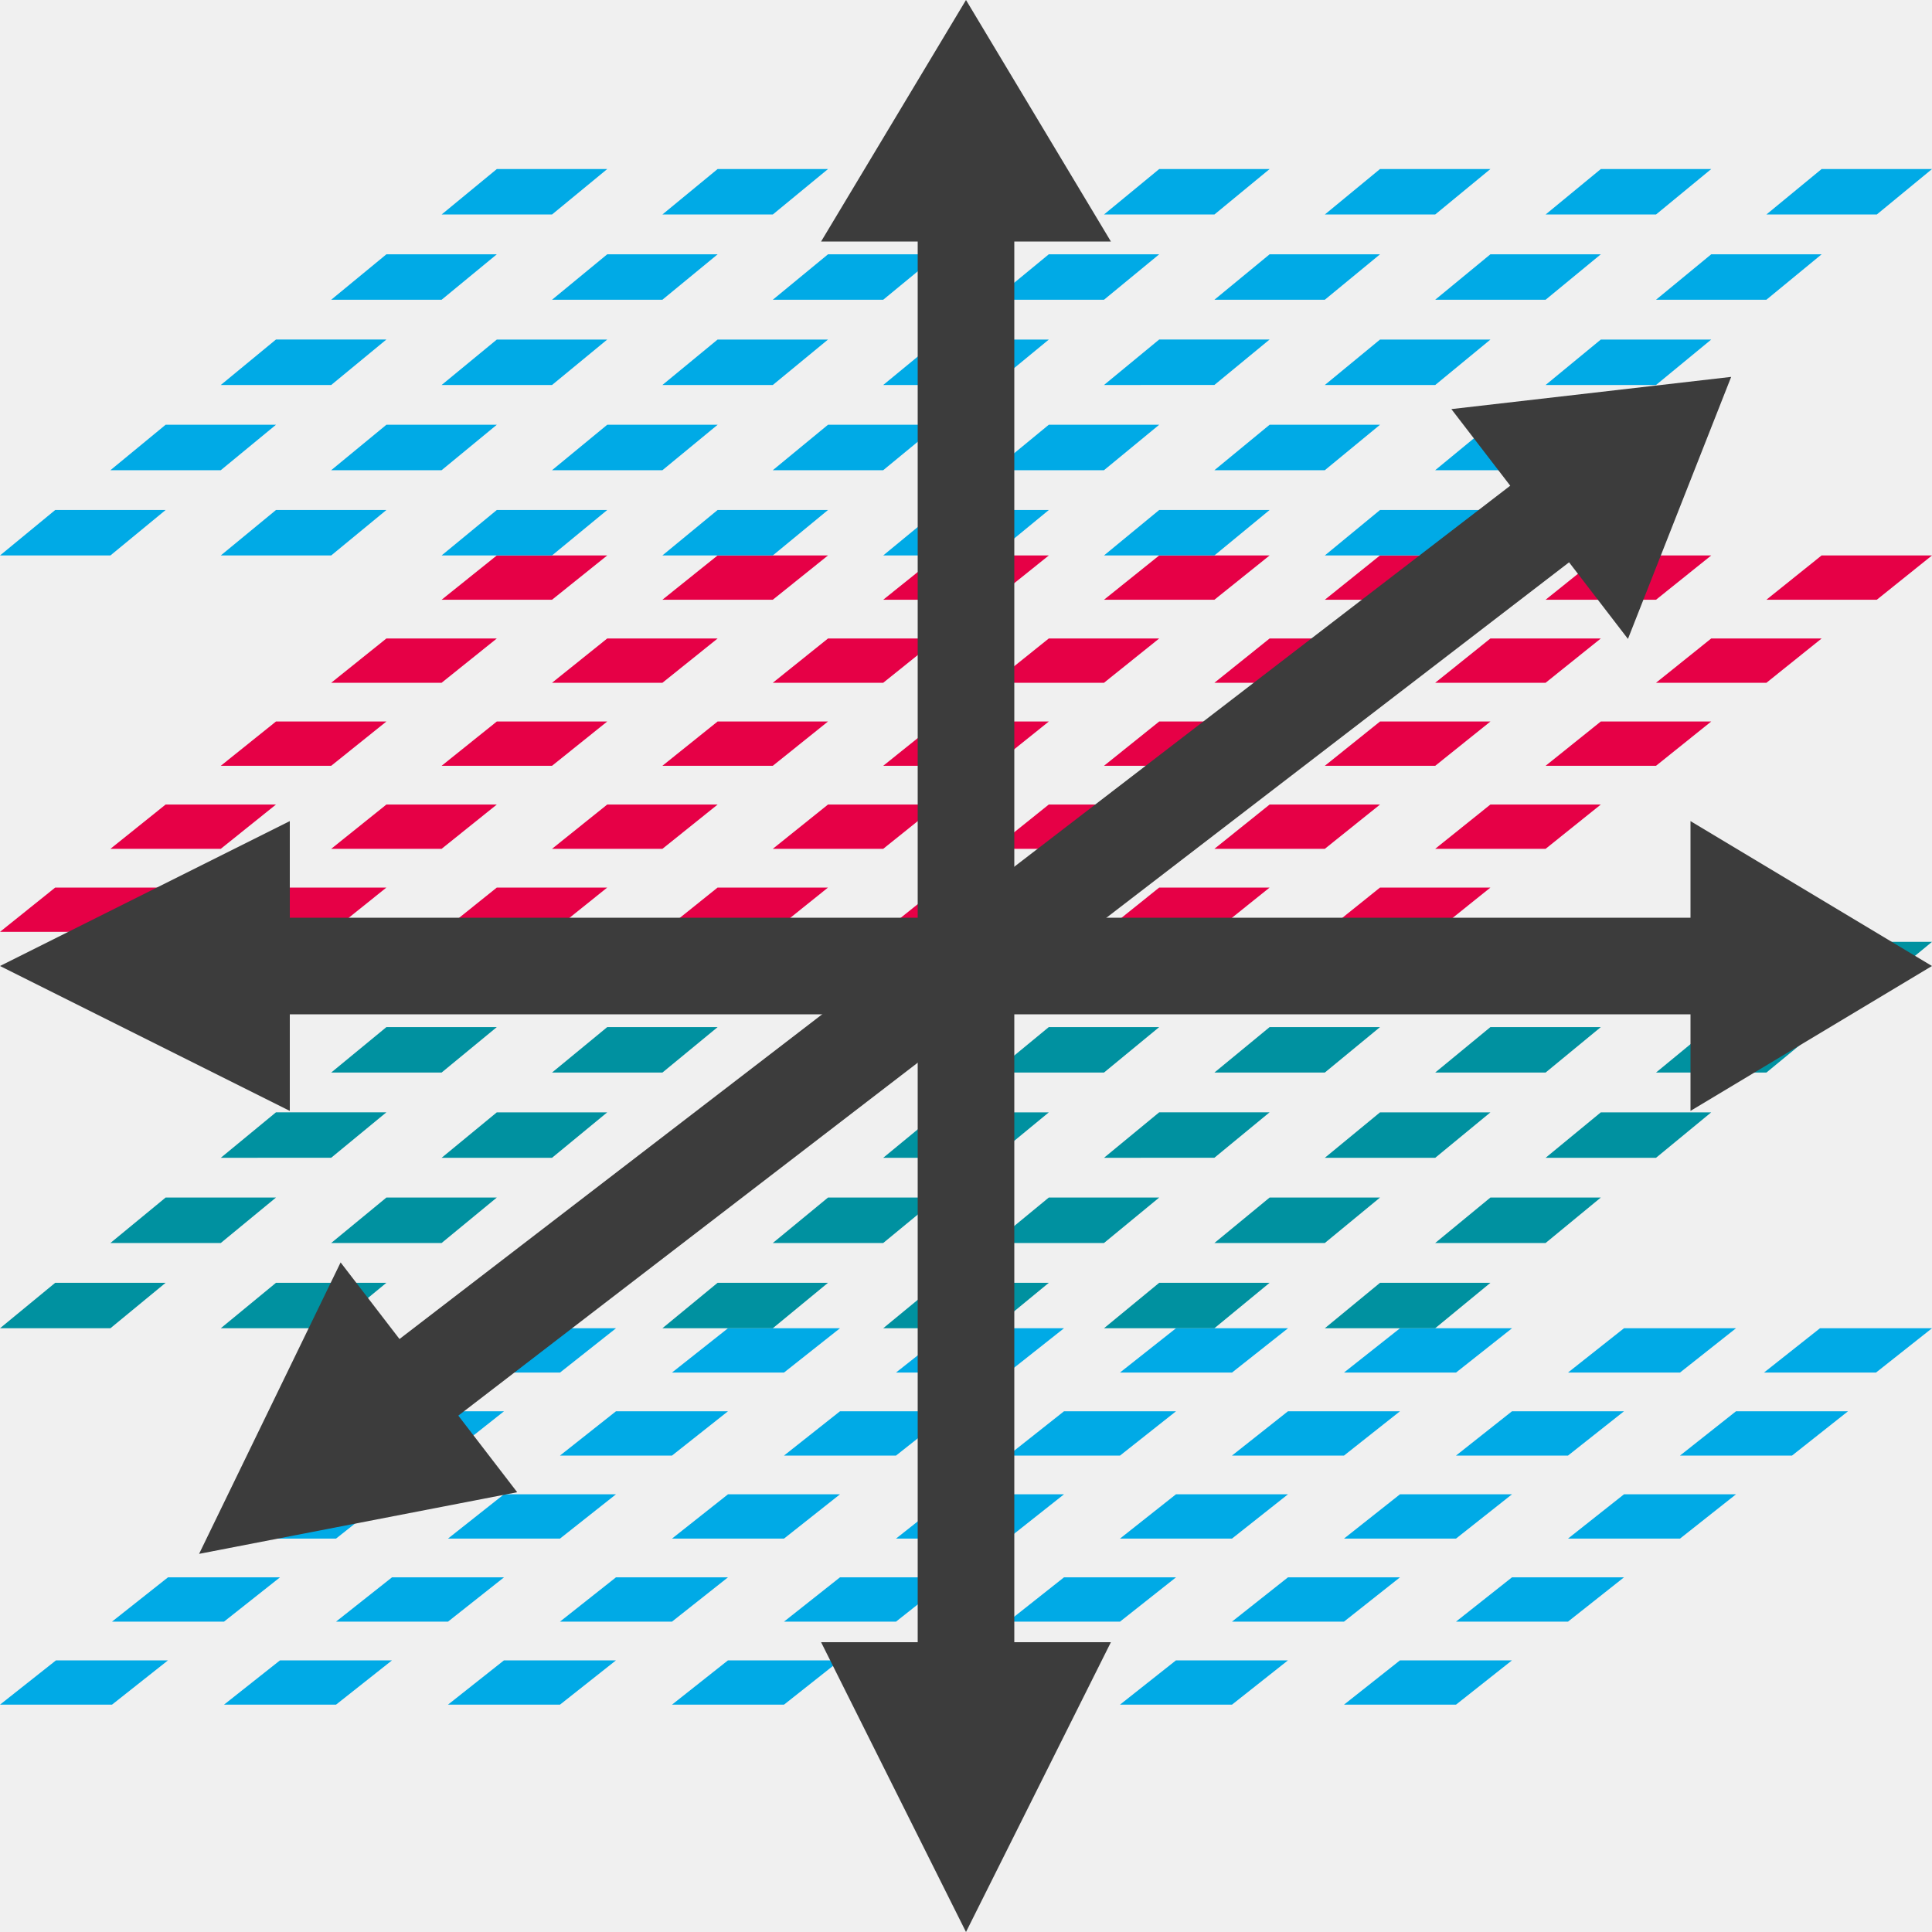
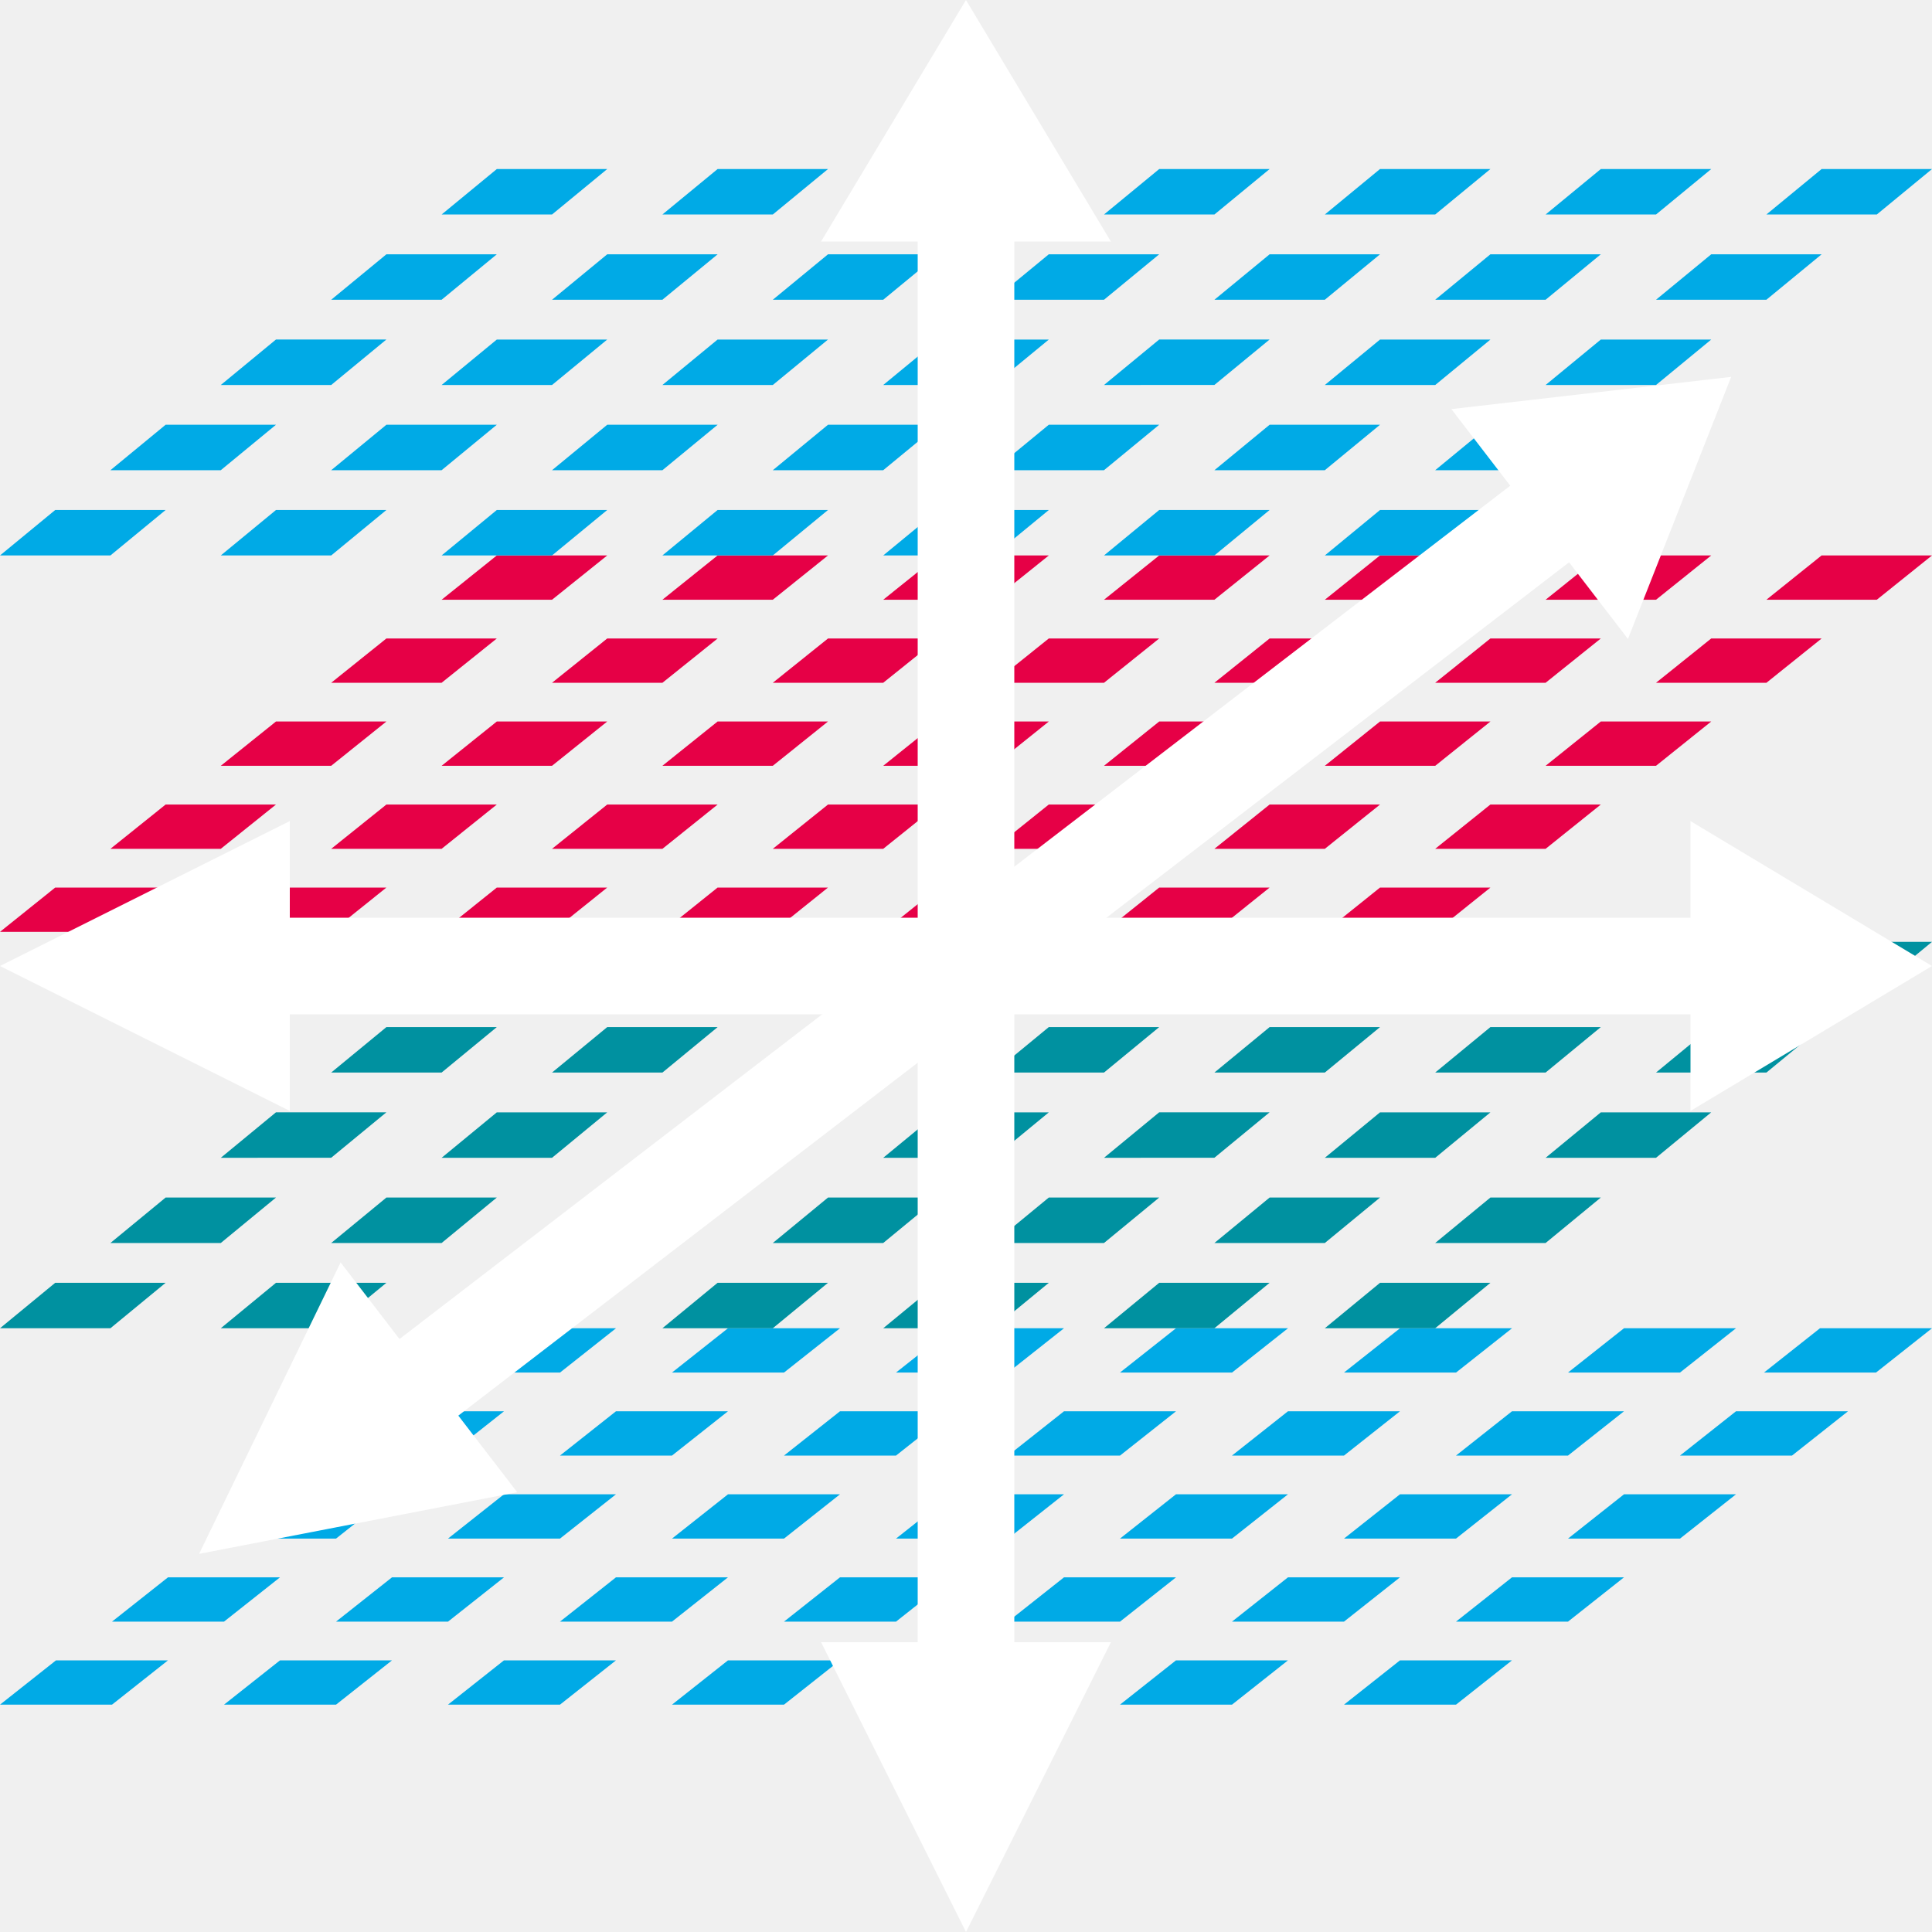
<svg xmlns="http://www.w3.org/2000/svg" width="40" height="40" viewBox="0 0 40 40" version="1.1" id="svg1" fill="#ffffff">
  <defs id="defs1" />
  <g id="layer1">
    <path style="fill:#00aae6;fill-opacity:1;stroke:none;stroke-width:1.335;stroke-linecap:butt;stroke-linejoin:miter;stroke-dasharray:none;stroke-opacity:1" d="M 9.275,28.417 10.435,27.5 h 2.319 l -1.159,0.917 z" id="path1-78" />
    <path style="fill:#00aae6;fill-opacity:1;stroke:none;stroke-width:1.335;stroke-linecap:butt;stroke-linejoin:miter;stroke-dasharray:none;stroke-opacity:1" d="M 13.913,28.417 15.072,27.5 h 2.319 l -1.159,0.917 z" id="path1-51-9" />
    <path style="fill:#00aae6;fill-opacity:1;stroke:none;stroke-width:1.352;stroke-linecap:butt;stroke-linejoin:miter;stroke-dasharray:none;stroke-opacity:1" d="M 20.571,29.845 H 24 Z" id="path1-7-3" />
    <path style="fill:#00aae6;fill-opacity:1;stroke:none;stroke-width:1.335;stroke-linecap:butt;stroke-linejoin:miter;stroke-dasharray:none;stroke-opacity:1" d="M 18.551,28.417 19.71,27.5 h 2.319 l -1.159,0.917 z" id="path1-18-62" />
    <path style="fill:#00aae6;fill-opacity:1;stroke:none;stroke-width:1.335;stroke-linecap:butt;stroke-linejoin:miter;stroke-dasharray:none;stroke-opacity:1" d="M 23.188,28.417 24.348,27.5 h 2.319 l -1.159,0.917 z" id="path1-68-3" />
    <path style="fill:#00aae6;fill-opacity:1;stroke:none;stroke-width:1.335;stroke-linecap:butt;stroke-linejoin:miter;stroke-dasharray:none;stroke-opacity:1" d="M 27.826,28.417 28.986,27.5 h 2.319 l -1.159,0.917 z" id="path1-3-9" />
    <path style="fill:#00aae6;fill-opacity:1;stroke:none;stroke-width:1.335;stroke-linecap:butt;stroke-linejoin:miter;stroke-dasharray:none;stroke-opacity:1" d="M 32.464,28.417 33.623,27.5 h 2.319 l -1.159,0.917 z" id="path1-60-7" />
    <path style="fill:#00aae6;fill-opacity:1;stroke:none;stroke-width:1.335;stroke-linecap:butt;stroke-linejoin:miter;stroke-dasharray:none;stroke-opacity:1" d="m 6.957,30.136 1.159,-0.917 h 2.319 l -1.159,0.917 z" id="path1-64-8" />
    <path style="fill:#00aae6;fill-opacity:1;stroke:none;stroke-width:1.335;stroke-linecap:butt;stroke-linejoin:miter;stroke-dasharray:none;stroke-opacity:1" d="m 11.594,30.136 1.159,-0.917 h 2.319 l -1.159,0.917 z" id="path1-51-2-8" />
    <path style="fill:#00aae6;fill-opacity:1;stroke:none;stroke-width:1.335;stroke-linecap:butt;stroke-linejoin:miter;stroke-dasharray:none;stroke-opacity:1" d="m 18.551,30.343 h 3.478 z" id="path1-7-6-1" />
    <path style="fill:#00aae6;fill-opacity:1;stroke:none;stroke-width:1.335;stroke-linecap:butt;stroke-linejoin:miter;stroke-dasharray:none;stroke-opacity:1" d="m 16.232,30.136 1.159,-0.917 h 2.319 l -1.159,0.917 z" id="path1-18-2-5" />
    <path style="fill:#00aae6;fill-opacity:1;stroke:none;stroke-width:1.335;stroke-linecap:butt;stroke-linejoin:miter;stroke-dasharray:none;stroke-opacity:1" d="m 20.87,30.136 1.159,-0.917 h 2.319 l -1.159,0.917 z" id="path1-68-4-4" />
    <path style="fill:#00aae6;fill-opacity:1;stroke:none;stroke-width:1.335;stroke-linecap:butt;stroke-linejoin:miter;stroke-dasharray:none;stroke-opacity:1" d="m 25.507,30.136 1.159,-0.917 h 2.319 l -1.159,0.917 z" id="path1-3-5-6" />
    <path style="fill:#00aae6;fill-opacity:1;stroke:none;stroke-width:1.335;stroke-linecap:butt;stroke-linejoin:miter;stroke-dasharray:none;stroke-opacity:1" d="m 30.145,30.136 1.159,-0.917 h 2.319 l -1.159,0.917 z" id="path1-60-5-9" />
    <path style="fill:#00aae6;fill-opacity:1;stroke:none;stroke-width:1.335;stroke-linecap:butt;stroke-linejoin:miter;stroke-dasharray:none;stroke-opacity:1" d="m 34.783,30.136 1.159,-0.917 h 2.319 l -1.159,0.917 z" id="path1-53-9-17" />
    <path style="fill:#00aae6;fill-opacity:1;stroke:none;stroke-width:1.335;stroke-linecap:butt;stroke-linejoin:miter;stroke-dasharray:none;stroke-opacity:1" d="m 4.638,31.855 1.159,-0.917 h 2.319 l -1.159,0.917 z" id="path1-64-6-62" />
    <path style="fill:#00aae6;fill-opacity:1;stroke:none;stroke-width:1.335;stroke-linecap:butt;stroke-linejoin:miter;stroke-dasharray:none;stroke-opacity:1" d="m 9.275,31.855 1.159,-0.917 h 2.319 l -1.159,0.917 z" id="path1-51-2-2-1" />
    <path style="fill:#00aae6;fill-opacity:1;stroke:none;stroke-width:1.335;stroke-linecap:butt;stroke-linejoin:miter;stroke-dasharray:none;stroke-opacity:1" d="m 16.232,32.062 h 3.478 z" id="path1-7-6-9-1" />
    <path style="fill:#00aae6;fill-opacity:1;stroke:none;stroke-width:1.335;stroke-linecap:butt;stroke-linejoin:miter;stroke-dasharray:none;stroke-opacity:1" d="m 13.913,31.855 1.159,-0.917 h 2.319 l -1.159,0.917 z" id="path1-18-2-1-4" />
    <path style="fill:#00aae6;fill-opacity:1;stroke:none;stroke-width:1.335;stroke-linecap:butt;stroke-linejoin:miter;stroke-dasharray:none;stroke-opacity:1" d="m 18.551,31.855 1.159,-0.917 h 2.319 l -1.159,0.917 z" id="path1-68-4-9-8" />
    <path style="fill:#00aae6;fill-opacity:1;stroke:none;stroke-width:1.335;stroke-linecap:butt;stroke-linejoin:miter;stroke-dasharray:none;stroke-opacity:1" d="m 23.188,31.855 1.159,-0.917 h 2.319 l -1.159,0.917 z" id="path1-3-5-0-5" />
    <path style="fill:#00aae6;fill-opacity:1;stroke:none;stroke-width:1.335;stroke-linecap:butt;stroke-linejoin:miter;stroke-dasharray:none;stroke-opacity:1" d="m 27.826,31.855 1.159,-0.917 h 2.319 l -1.159,0.917 z" id="path1-60-5-1-1" />
    <path style="fill:#00aae6;fill-opacity:1;stroke:none;stroke-width:1.335;stroke-linecap:butt;stroke-linejoin:miter;stroke-dasharray:none;stroke-opacity:1" d="m 32.464,31.855 1.159,-0.917 h 2.319 l -1.159,0.917 z" id="path1-53-9-0-8" />
    <path style="fill:#00aae6;fill-opacity:1;stroke:none;stroke-width:1.335;stroke-linecap:butt;stroke-linejoin:miter;stroke-dasharray:none;stroke-opacity:1" d="m 2.319,33.574 1.159,-0.917 h 2.319 l -1.159,0.917 z" id="path1-64-9-85" />
    <path style="fill:#00aae6;fill-opacity:1;stroke:none;stroke-width:1.335;stroke-linecap:butt;stroke-linejoin:miter;stroke-dasharray:none;stroke-opacity:1" d="m 6.957,33.574 1.159,-0.917 h 2.319 l -1.159,0.917 z" id="path1-51-2-3-2" />
    <path style="fill:#00aae6;fill-opacity:1;stroke:none;stroke-width:1.335;stroke-linecap:butt;stroke-linejoin:miter;stroke-dasharray:none;stroke-opacity:1" d="m 13.913,33.781 h 3.478 z" id="path1-7-6-5-5" />
    <path style="fill:#00aae6;fill-opacity:1;stroke:none;stroke-width:1.335;stroke-linecap:butt;stroke-linejoin:miter;stroke-dasharray:none;stroke-opacity:1" d="m 11.594,33.574 1.159,-0.917 h 2.319 l -1.159,0.917 z" id="path1-18-2-3-0" />
    <path style="fill:#00aae6;fill-opacity:1;stroke:none;stroke-width:1.335;stroke-linecap:butt;stroke-linejoin:miter;stroke-dasharray:none;stroke-opacity:1" d="m 16.232,33.574 1.159,-0.917 h 2.319 l -1.159,0.917 z" id="path1-68-4-3-0" />
    <path style="fill:#00aae6;fill-opacity:1;stroke:none;stroke-width:1.335;stroke-linecap:butt;stroke-linejoin:miter;stroke-dasharray:none;stroke-opacity:1" d="m 20.87,33.574 1.159,-0.917 h 2.319 l -1.159,0.917 z" id="path1-3-5-4-71" />
    <path style="fill:#00aae6;fill-opacity:1;stroke:none;stroke-width:1.335;stroke-linecap:butt;stroke-linejoin:miter;stroke-dasharray:none;stroke-opacity:1" d="m 25.507,33.574 1.159,-0.917 h 2.319 l -1.159,0.917 z" id="path1-60-5-8-83" />
    <path style="fill:#00aae6;fill-opacity:1;stroke:none;stroke-width:1.335;stroke-linecap:butt;stroke-linejoin:miter;stroke-dasharray:none;stroke-opacity:1" d="m 30.145,33.574 1.159,-0.917 h 2.319 l -1.159,0.917 z" id="path1-53-9-3-4" />
    <path style="fill:#00aae6;fill-opacity:1;stroke:none;stroke-width:1.335;stroke-linecap:butt;stroke-linejoin:miter;stroke-dasharray:none;stroke-opacity:1" d="m 0,35.293 1.159,-0.917 h 2.319 l -1.159,0.917 z" id="path1-64-65-8" />
    <path style="fill:#00aae6;fill-opacity:1;stroke:none;stroke-width:1.335;stroke-linecap:butt;stroke-linejoin:miter;stroke-dasharray:none;stroke-opacity:1" d="m 4.638,35.293 1.159,-0.917 h 2.319 l -1.159,0.917 z" id="path1-51-2-0-0" />
    <path style="fill:#00aae6;fill-opacity:1;stroke:none;stroke-width:1.335;stroke-linecap:butt;stroke-linejoin:miter;stroke-dasharray:none;stroke-opacity:1" d="m 11.594,35.5 h 3.478 z" id="path1-7-6-90-3" />
    <path style="fill:#00aae6;fill-opacity:1;stroke:none;stroke-width:1.335;stroke-linecap:butt;stroke-linejoin:miter;stroke-dasharray:none;stroke-opacity:1" d="m 9.275,35.293 1.159,-0.917 h 2.319 l -1.159,0.917 z" id="path1-18-2-0-9" />
    <path style="fill:#00aae6;fill-opacity:1;stroke:none;stroke-width:1.335;stroke-linecap:butt;stroke-linejoin:miter;stroke-dasharray:none;stroke-opacity:1" d="m 13.913,35.293 1.159,-0.917 h 2.319 l -1.159,0.917 z" id="path1-68-4-0-1" />
    <path style="fill:#00aae6;fill-opacity:1;stroke:none;stroke-width:1.335;stroke-linecap:butt;stroke-linejoin:miter;stroke-dasharray:none;stroke-opacity:1" d="m 18.551,35.293 1.159,-0.917 h 2.319 l -1.159,0.917 z" id="path1-3-5-3-61" />
    <path style="fill:#00aae6;fill-opacity:1;stroke:none;stroke-width:1.335;stroke-linecap:butt;stroke-linejoin:miter;stroke-dasharray:none;stroke-opacity:1" d="m 23.188,35.293 1.159,-0.917 h 2.319 l -1.159,0.917 z" id="path1-60-5-0-66" />
    <path style="fill:#00aae6;fill-opacity:1;stroke:none;stroke-width:1.335;stroke-linecap:butt;stroke-linejoin:miter;stroke-dasharray:none;stroke-opacity:1" d="m 27.826,35.293 1.159,-0.917 h 2.319 l -1.159,0.917 z" id="path1-53-9-1-20" />
    <path style="fill:#0091a0;fill-opacity:1;stroke:none;stroke-width:1.343;stroke-linecap:butt;stroke-linejoin:miter;stroke-dasharray:none;stroke-opacity:1" d="M 9.143,20.441 10.286,19.5 h 2.286 l -1.143,0.941 z" id="path1-66" />
    <path style="fill:#0091a0;fill-opacity:1;stroke:none;stroke-width:1.343;stroke-linecap:butt;stroke-linejoin:miter;stroke-dasharray:none;stroke-opacity:1" d="M 13.714,20.441 14.857,19.5 h 2.286 L 16,20.441 Z" id="path1-51-3" />
    <path style="fill:#0091a0;fill-opacity:1;stroke:none;stroke-width:1.325;stroke-linecap:butt;stroke-linejoin:miter;stroke-dasharray:none;stroke-opacity:1" d="M 20.571,18.927 H 24 Z" id="path1-7-9" />
    <path style="fill:#0091a0;fill-opacity:1;stroke:none;stroke-width:1.343;stroke-linecap:butt;stroke-linejoin:miter;stroke-dasharray:none;stroke-opacity:1" d="M 18.286,20.441 19.429,19.5 h 2.286 l -1.143,0.941 z" id="path1-18-6" />
    <path style="fill:#e60046;fill-opacity:1;stroke:none;stroke-width:1.325;stroke-linecap:butt;stroke-linejoin:miter;stroke-dasharray:none;stroke-opacity:1" d="M 4.571,19.293 5.714,18.376 H 8 l -1.143,0.917 z" id="path1-51-2-0-2" />
    <path style="fill:#0091a0;fill-opacity:1;stroke:none;stroke-width:1.343;stroke-linecap:butt;stroke-linejoin:miter;stroke-dasharray:none;stroke-opacity:1" d="M 22.857,20.441 24,19.5 h 2.286 l -1.143,0.941 z" id="path1-68-6" />
    <path style="fill:#e60046;fill-opacity:1;stroke:none;stroke-width:1.325;stroke-linecap:butt;stroke-linejoin:miter;stroke-dasharray:none;stroke-opacity:1" d="m 9.143,19.293 1.143,-0.917 h 2.286 l -1.143,0.917 z" id="path1-18-2-0-3" />
    <path style="fill:#0091a0;fill-opacity:1;stroke:none;stroke-width:1.343;stroke-linecap:butt;stroke-linejoin:miter;stroke-dasharray:none;stroke-opacity:1" d="M 27.429,20.441 28.571,19.5 h 2.286 l -1.143,0.941 z" id="path1-3-1" />
    <path style="fill:#0091a0;fill-opacity:1;stroke:none;stroke-width:1.343;stroke-linecap:butt;stroke-linejoin:miter;stroke-dasharray:none;stroke-opacity:1" d="M 32,20.441 33.143,19.5 h 2.286 l -1.143,0.941 z" id="path1-60-1" />
    <path style="fill:#0091a0;fill-opacity:1;stroke:none;stroke-width:1.343;stroke-linecap:butt;stroke-linejoin:miter;stroke-dasharray:none;stroke-opacity:1" d="M 36.571,20.441 37.714,19.5 H 40 l -1.143,0.941 z" id="path1-53-3" />
    <path style="fill:#0091a0;fill-opacity:1;stroke:none;stroke-width:1.343;stroke-linecap:butt;stroke-linejoin:miter;stroke-dasharray:none;stroke-opacity:1" d="M 6.857,22.206 8,21.265 h 2.286 l -1.143,0.941 z" id="path1-64-94" />
    <path style="fill:#0091a0;fill-opacity:1;stroke:none;stroke-width:1.343;stroke-linecap:butt;stroke-linejoin:miter;stroke-dasharray:none;stroke-opacity:1" d="m 11.429,22.206 1.143,-0.941 h 2.286 l -1.143,0.941 z" id="path1-51-2-5" />
    <path style="fill:#0091a0;fill-opacity:1;stroke:none;stroke-width:1.343;stroke-linecap:butt;stroke-linejoin:miter;stroke-dasharray:none;stroke-opacity:1" d="m 18.286,22.419 h 3.429 z" id="path1-7-6-8" />
    <path style="fill:#0091a0;fill-opacity:1;stroke:none;stroke-width:1.343;stroke-linecap:butt;stroke-linejoin:miter;stroke-dasharray:none;stroke-opacity:1" d="m 16,22.206 1.143,-0.941 h 2.286 l -1.143,0.941 z" id="path1-18-2-4" />
    <path style="fill:#0091a0;fill-opacity:1;stroke:none;stroke-width:1.343;stroke-linecap:butt;stroke-linejoin:miter;stroke-dasharray:none;stroke-opacity:1" d="m 20.571,22.206 1.143,-0.941 H 24 l -1.143,0.941 z" id="path1-68-4-8" />
    <path style="fill:#0091a0;fill-opacity:1;stroke:none;stroke-width:1.343;stroke-linecap:butt;stroke-linejoin:miter;stroke-dasharray:none;stroke-opacity:1" d="m 25.143,22.206 1.143,-0.941 h 2.286 l -1.143,0.941 z" id="path1-3-5-27" />
    <path style="fill:#0091a0;fill-opacity:1;stroke:none;stroke-width:1.343;stroke-linecap:butt;stroke-linejoin:miter;stroke-dasharray:none;stroke-opacity:1" d="m 29.714,22.206 1.143,-0.941 h 2.286 L 32,22.206 Z" id="path1-60-5-2" />
    <path style="fill:#0091a0;fill-opacity:1;stroke:none;stroke-width:1.343;stroke-linecap:butt;stroke-linejoin:miter;stroke-dasharray:none;stroke-opacity:1" d="m 34.286,22.206 1.143,-0.941 h 2.286 l -1.143,0.941 z" id="path1-53-9-8" />
    <path style="fill:#0091a0;fill-opacity:1;stroke:none;stroke-width:1.343;stroke-linecap:butt;stroke-linejoin:miter;stroke-dasharray:none;stroke-opacity:1" d="M 4.571,23.971 5.714,23.029 H 8 l -1.143,0.941 z" id="path1-64-6-60" />
    <path style="fill:#0091a0;fill-opacity:1;stroke:none;stroke-width:1.343;stroke-linecap:butt;stroke-linejoin:miter;stroke-dasharray:none;stroke-opacity:1" d="m 9.143,23.971 1.143,-0.941 h 2.286 l -1.143,0.941 z" id="path1-51-2-2-8" />
    <path style="fill:#0091a0;fill-opacity:1;stroke:none;stroke-width:1.343;stroke-linecap:butt;stroke-linejoin:miter;stroke-dasharray:none;stroke-opacity:1" d="m 16,24.183 h 3.429 z" id="path1-7-6-9-3" />
    <path style="fill:#0091a0;fill-opacity:1;stroke:none;stroke-width:1.343;stroke-linecap:butt;stroke-linejoin:miter;stroke-dasharray:none;stroke-opacity:1" d="m 13.714,23.971 1.143,-0.941 h 2.286 L 16,23.971 Z" id="path1-18-2-1-0" />
    <path style="fill:#0091a0;fill-opacity:1;stroke:none;stroke-width:1.343;stroke-linecap:butt;stroke-linejoin:miter;stroke-dasharray:none;stroke-opacity:1" d="m 18.286,23.971 1.143,-0.941 h 2.286 l -1.143,0.941 z" id="path1-68-4-9-04" />
    <path style="fill:#0091a0;fill-opacity:1;stroke:none;stroke-width:1.343;stroke-linecap:butt;stroke-linejoin:miter;stroke-dasharray:none;stroke-opacity:1" d="M 22.857,23.971 24,23.029 h 2.286 l -1.143,0.941 z" id="path1-3-5-0-9" />
    <path style="fill:#0091a0;fill-opacity:1;stroke:none;stroke-width:1.343;stroke-linecap:butt;stroke-linejoin:miter;stroke-dasharray:none;stroke-opacity:1" d="m 27.429,23.971 1.143,-0.941 h 2.286 l -1.143,0.941 z" id="path1-60-5-1-3" />
    <path style="fill:#0091a0;fill-opacity:1;stroke:none;stroke-width:1.343;stroke-linecap:butt;stroke-linejoin:miter;stroke-dasharray:none;stroke-opacity:1" d="m 32,23.971 1.143,-0.941 h 2.286 l -1.143,0.941 z" id="path1-53-9-0-3" />
    <path style="fill:#0091a0;fill-opacity:1;stroke:none;stroke-width:1.343;stroke-linecap:butt;stroke-linejoin:miter;stroke-dasharray:none;stroke-opacity:1" d="M 2.286,25.735 3.429,24.794 H 5.714 L 4.571,25.735 Z" id="path1-64-9-3" />
    <path style="fill:#0091a0;fill-opacity:1;stroke:none;stroke-width:1.343;stroke-linecap:butt;stroke-linejoin:miter;stroke-dasharray:none;stroke-opacity:1" d="M 6.857,25.735 8,24.794 h 2.286 l -1.143,0.941 z" id="path1-51-2-3-3" />
    <path style="fill:#0091a0;fill-opacity:1;stroke:none;stroke-width:1.343;stroke-linecap:butt;stroke-linejoin:miter;stroke-dasharray:none;stroke-opacity:1" d="m 13.714,25.948 h 3.429 z" id="path1-7-6-5-6" />
    <path style="fill:#0091a0;fill-opacity:1;stroke:none;stroke-width:1.343;stroke-linecap:butt;stroke-linejoin:miter;stroke-dasharray:none;stroke-opacity:1" d="m 11.429,25.735 1.143,-0.941 h 2.286 l -1.143,0.941 z" id="path1-18-2-3-4" />
    <path style="fill:#0091a0;fill-opacity:1;stroke:none;stroke-width:1.343;stroke-linecap:butt;stroke-linejoin:miter;stroke-dasharray:none;stroke-opacity:1" d="m 16,25.735 1.143,-0.941 h 2.286 l -1.143,0.941 z" id="path1-68-4-3-6" />
    <path style="fill:#0091a0;fill-opacity:1;stroke:none;stroke-width:1.343;stroke-linecap:butt;stroke-linejoin:miter;stroke-dasharray:none;stroke-opacity:1" d="m 20.571,25.735 1.143,-0.941 H 24 l -1.143,0.941 z" id="path1-3-5-4-4" />
    <path style="fill:#0091a0;fill-opacity:1;stroke:none;stroke-width:1.343;stroke-linecap:butt;stroke-linejoin:miter;stroke-dasharray:none;stroke-opacity:1" d="m 25.143,25.735 1.143,-0.941 h 2.286 l -1.143,0.941 z" id="path1-60-5-8-8" />
    <path style="fill:#0091a0;fill-opacity:1;stroke:none;stroke-width:1.343;stroke-linecap:butt;stroke-linejoin:miter;stroke-dasharray:none;stroke-opacity:1" d="m 29.714,25.735 1.143,-0.941 h 2.286 L 32,25.735 Z" id="path1-53-9-3-7" />
    <path style="fill:#0091a0;fill-opacity:1;stroke:none;stroke-width:1.343;stroke-linecap:butt;stroke-linejoin:miter;stroke-dasharray:none;stroke-opacity:1" d="M 0,27.5 1.143,26.559 H 3.429 L 2.286,27.5 Z" id="path1-64-65-7" />
    <path style="fill:#0091a0;fill-opacity:1;stroke:none;stroke-width:1.343;stroke-linecap:butt;stroke-linejoin:miter;stroke-dasharray:none;stroke-opacity:1" d="M 4.571,27.5 5.714,26.559 H 8 L 6.857,27.5 Z" id="path1-51-2-0-7" />
    <path style="fill:#0091a0;fill-opacity:1;stroke:none;stroke-width:1.352;stroke-linecap:butt;stroke-linejoin:miter;stroke-dasharray:none;stroke-opacity:1" d="m 11.429,30.441 h 3.429 z" id="path1-7-6-90-9" />
    <path style="fill:#0091a0;fill-opacity:1;stroke:none;stroke-width:1.343;stroke-linecap:butt;stroke-linejoin:miter;stroke-dasharray:none;stroke-opacity:1" d="m 9.143,27.5 1.143,-0.941 h 2.286 L 11.429,27.5 Z" id="path1-18-2-0-7" />
    <path style="fill:#0091a0;fill-opacity:1;stroke:none;stroke-width:1.343;stroke-linecap:butt;stroke-linejoin:miter;stroke-dasharray:none;stroke-opacity:1" d="m 13.714,27.5 1.143,-0.941 h 2.286 L 16,27.5 Z" id="path1-68-4-0-0" />
    <path style="fill:#0091a0;fill-opacity:1;stroke:none;stroke-width:1.343;stroke-linecap:butt;stroke-linejoin:miter;stroke-dasharray:none;stroke-opacity:1" d="m 18.286,27.5 1.143,-0.941 h 2.286 L 20.571,27.5 Z" id="path1-3-5-3-6" />
    <path style="fill:#0091a0;fill-opacity:1;stroke:none;stroke-width:1.343;stroke-linecap:butt;stroke-linejoin:miter;stroke-dasharray:none;stroke-opacity:1" d="M 22.857,27.5 24,26.559 h 2.286 L 25.143,27.5 Z" id="path1-60-5-0-6" />
    <path style="fill:#0091a0;fill-opacity:1;stroke:none;stroke-width:1.343;stroke-linecap:butt;stroke-linejoin:miter;stroke-dasharray:none;stroke-opacity:1" d="m 27.429,27.5 1.143,-0.941 h 2.286 L 29.714,27.5 Z" id="path1-53-9-1-22" />
    <path style="fill:#e60046;fill-opacity:1;stroke:none;stroke-width:1.325;stroke-linecap:butt;stroke-linejoin:miter;stroke-dasharray:none;stroke-opacity:1" d="M 9.143,12.417 10.286,11.5 h 2.286 l -1.143,0.917 z" id="path1-75" />
    <path style="fill:#e60046;fill-opacity:1;stroke:none;stroke-width:1.325;stroke-linecap:butt;stroke-linejoin:miter;stroke-dasharray:none;stroke-opacity:1" d="M 13.714,12.417 14.857,11.5 h 2.286 L 16,12.417 Z" id="path1-51-6" />
    <path style="fill:#e60046;fill-opacity:1;stroke:none;stroke-width:1.325;stroke-linecap:butt;stroke-linejoin:miter;stroke-dasharray:none;stroke-opacity:1" d="M 20.571,12.624 H 24 Z" id="path1-7-5" />
    <path style="fill:#e60046;fill-opacity:1;stroke:none;stroke-width:1.325;stroke-linecap:butt;stroke-linejoin:miter;stroke-dasharray:none;stroke-opacity:1" d="M 18.286,12.417 19.429,11.5 h 2.286 l -1.143,0.917 z" id="path1-18-5" />
    <path style="fill:#e60046;fill-opacity:1;stroke:none;stroke-width:1.325;stroke-linecap:butt;stroke-linejoin:miter;stroke-dasharray:none;stroke-opacity:1" d="M 22.857,12.417 24,11.5 h 2.286 l -1.143,0.917 z" id="path1-68-7" />
    <path style="fill:#e60046;fill-opacity:1;stroke:none;stroke-width:1.325;stroke-linecap:butt;stroke-linejoin:miter;stroke-dasharray:none;stroke-opacity:1" d="M 27.429,12.417 28.571,11.5 h 2.286 l -1.143,0.917 z" id="path1-3-3" />
    <path style="fill:#e60046;fill-opacity:1;stroke:none;stroke-width:1.325;stroke-linecap:butt;stroke-linejoin:miter;stroke-dasharray:none;stroke-opacity:1" d="M 32,12.417 33.143,11.5 h 2.286 l -1.143,0.917 z" id="path1-60-9" />
    <path style="fill:#e60046;fill-opacity:1;stroke:none;stroke-width:1.325;stroke-linecap:butt;stroke-linejoin:miter;stroke-dasharray:none;stroke-opacity:1" d="M 36.571,12.417 37.714,11.5 H 40 l -1.143,0.917 z" id="path1-53-6" />
    <path style="fill:#e60046;fill-opacity:1;stroke:none;stroke-width:1.325;stroke-linecap:butt;stroke-linejoin:miter;stroke-dasharray:none;stroke-opacity:1" d="M 6.857,14.136 8,13.219 h 2.286 l -1.143,0.917 z" id="path1-64-7" />
    <path style="fill:#e60046;fill-opacity:1;stroke:none;stroke-width:1.325;stroke-linecap:butt;stroke-linejoin:miter;stroke-dasharray:none;stroke-opacity:1" d="m 11.429,14.136 1.143,-0.917 h 2.286 l -1.143,0.917 z" id="path1-51-2-9" />
    <path style="fill:#e60046;fill-opacity:1;stroke:none;stroke-width:1.325;stroke-linecap:butt;stroke-linejoin:miter;stroke-dasharray:none;stroke-opacity:1" d="m 18.286,14.343 h 3.429 z" id="path1-7-6-4" />
    <path style="fill:#e60046;fill-opacity:1;stroke:none;stroke-width:1.325;stroke-linecap:butt;stroke-linejoin:miter;stroke-dasharray:none;stroke-opacity:1" d="m 16,14.136 1.143,-0.917 h 2.286 l -1.143,0.917 z" id="path1-18-2-2" />
    <path style="fill:#e60046;fill-opacity:1;stroke:none;stroke-width:1.325;stroke-linecap:butt;stroke-linejoin:miter;stroke-dasharray:none;stroke-opacity:1" d="m 20.571,14.136 1.143,-0.917 H 24 l -1.143,0.917 z" id="path1-68-4-39" />
    <path style="fill:#e60046;fill-opacity:1;stroke:none;stroke-width:1.325;stroke-linecap:butt;stroke-linejoin:miter;stroke-dasharray:none;stroke-opacity:1" d="m 25.143,14.136 1.143,-0.917 h 2.286 l -1.143,0.917 z" id="path1-3-5-2" />
    <path style="fill:#e60046;fill-opacity:1;stroke:none;stroke-width:1.325;stroke-linecap:butt;stroke-linejoin:miter;stroke-dasharray:none;stroke-opacity:1" d="m 29.714,14.136 1.143,-0.917 h 2.286 L 32,14.136 Z" id="path1-60-5-4" />
    <path style="fill:#e60046;fill-opacity:1;stroke:none;stroke-width:1.325;stroke-linecap:butt;stroke-linejoin:miter;stroke-dasharray:none;stroke-opacity:1" d="m 34.286,14.136 1.143,-0.917 h 2.286 l -1.143,0.917 z" id="path1-53-9-5" />
    <path style="fill:#e60046;fill-opacity:1;stroke:none;stroke-width:1.325;stroke-linecap:butt;stroke-linejoin:miter;stroke-dasharray:none;stroke-opacity:1" d="M 4.571,15.855 5.714,14.938 H 8 l -1.143,0.917 z" id="path1-64-6-6" />
    <path style="fill:#e60046;fill-opacity:1;stroke:none;stroke-width:1.325;stroke-linecap:butt;stroke-linejoin:miter;stroke-dasharray:none;stroke-opacity:1" d="m 9.143,15.855 1.143,-0.917 h 2.286 l -1.143,0.917 z" id="path1-51-2-2-2" />
    <path style="fill:#e60046;fill-opacity:1;stroke:none;stroke-width:1.325;stroke-linecap:butt;stroke-linejoin:miter;stroke-dasharray:none;stroke-opacity:1" d="m 16,16.062 h 3.429 z" id="path1-7-6-9-0" />
    <path style="fill:#e60046;fill-opacity:1;stroke:none;stroke-width:1.325;stroke-linecap:butt;stroke-linejoin:miter;stroke-dasharray:none;stroke-opacity:1" d="m 13.714,15.855 1.143,-0.917 h 2.286 L 16,15.855 Z" id="path1-18-2-1-3" />
    <path style="fill:#e60046;fill-opacity:1;stroke:none;stroke-width:1.325;stroke-linecap:butt;stroke-linejoin:miter;stroke-dasharray:none;stroke-opacity:1" d="m 18.286,15.855 1.143,-0.917 h 2.286 l -1.143,0.917 z" id="path1-68-4-9-0" />
    <path style="fill:#e60046;fill-opacity:1;stroke:none;stroke-width:1.325;stroke-linecap:butt;stroke-linejoin:miter;stroke-dasharray:none;stroke-opacity:1" d="M 22.857,15.855 24,14.938 h 2.286 l -1.143,0.917 z" id="path1-3-5-0-3" />
    <path style="fill:#e60046;fill-opacity:1;stroke:none;stroke-width:1.325;stroke-linecap:butt;stroke-linejoin:miter;stroke-dasharray:none;stroke-opacity:1" d="m 27.429,15.855 1.143,-0.917 h 2.286 l -1.143,0.917 z" id="path1-60-5-1-8" />
    <path style="fill:#e60046;fill-opacity:1;stroke:none;stroke-width:1.325;stroke-linecap:butt;stroke-linejoin:miter;stroke-dasharray:none;stroke-opacity:1" d="m 32,15.855 1.143,-0.917 h 2.286 l -1.143,0.917 z" id="path1-53-9-0-5" />
    <path style="fill:#e60046;fill-opacity:1;stroke:none;stroke-width:1.325;stroke-linecap:butt;stroke-linejoin:miter;stroke-dasharray:none;stroke-opacity:1" d="M 2.286,17.574 3.429,16.657 H 5.714 L 4.571,17.574 Z" id="path1-64-9-8" />
    <path style="fill:#e60046;fill-opacity:1;stroke:none;stroke-width:1.325;stroke-linecap:butt;stroke-linejoin:miter;stroke-dasharray:none;stroke-opacity:1" d="M 6.857,17.574 8,16.657 h 2.286 l -1.143,0.917 z" id="path1-51-2-3-0" />
    <path style="fill:#e60046;fill-opacity:1;stroke:none;stroke-width:1.325;stroke-linecap:butt;stroke-linejoin:miter;stroke-dasharray:none;stroke-opacity:1" d="m 13.714,17.781 h 3.429 z" id="path1-7-6-5-2" />
    <path style="fill:#e60046;fill-opacity:1;stroke:none;stroke-width:1.325;stroke-linecap:butt;stroke-linejoin:miter;stroke-dasharray:none;stroke-opacity:1" d="m 11.429,17.574 1.143,-0.917 h 2.286 l -1.143,0.917 z" id="path1-18-2-3-9" />
    <path style="fill:#e60046;fill-opacity:1;stroke:none;stroke-width:1.325;stroke-linecap:butt;stroke-linejoin:miter;stroke-dasharray:none;stroke-opacity:1" d="m 16,17.574 1.143,-0.917 h 2.286 l -1.143,0.917 z" id="path1-68-4-3-7" />
    <path style="fill:#e60046;fill-opacity:1;stroke:none;stroke-width:1.325;stroke-linecap:butt;stroke-linejoin:miter;stroke-dasharray:none;stroke-opacity:1" d="m 20.571,17.574 1.143,-0.917 H 24 l -1.143,0.917 z" id="path1-3-5-4-7" />
    <path style="fill:#e60046;fill-opacity:1;stroke:none;stroke-width:1.325;stroke-linecap:butt;stroke-linejoin:miter;stroke-dasharray:none;stroke-opacity:1" d="m 25.143,17.574 1.143,-0.917 h 2.286 l -1.143,0.917 z" id="path1-60-5-8-1" />
    <path style="fill:#e60046;fill-opacity:1;stroke:none;stroke-width:1.325;stroke-linecap:butt;stroke-linejoin:miter;stroke-dasharray:none;stroke-opacity:1" d="m 29.714,17.574 1.143,-0.917 h 2.286 L 32,17.574 Z" id="path1-53-9-3-3" />
    <path style="fill:#e60046;fill-opacity:1;stroke:none;stroke-width:1.325;stroke-linecap:butt;stroke-linejoin:miter;stroke-dasharray:none;stroke-opacity:1" d="M 0,19.293 1.143,18.376 H 3.429 L 2.286,19.293 Z" id="path1-64-65-1" />
    <path style="fill:#e60046;fill-opacity:1;stroke:none;stroke-width:1.325;stroke-linecap:butt;stroke-linejoin:miter;stroke-dasharray:none;stroke-opacity:1" d="m 11.429,19.5 h 3.429 z" id="path1-7-6-90-8" />
    <path style="fill:#e60046;fill-opacity:1;stroke:none;stroke-width:1.325;stroke-linecap:butt;stroke-linejoin:miter;stroke-dasharray:none;stroke-opacity:1" d="m 13.714,19.293 1.143,-0.917 h 2.286 L 16,19.293 Z" id="path1-68-4-0-7" />
    <path style="fill:#e60046;fill-opacity:1;stroke:none;stroke-width:1.325;stroke-linecap:butt;stroke-linejoin:miter;stroke-dasharray:none;stroke-opacity:1" d="m 18.286,19.293 1.143,-0.917 h 2.286 l -1.143,0.917 z" id="path1-3-5-3-1" />
    <path style="fill:#e60046;fill-opacity:1;stroke:none;stroke-width:1.325;stroke-linecap:butt;stroke-linejoin:miter;stroke-dasharray:none;stroke-opacity:1" d="M 22.857,19.293 24,18.376 h 2.286 l -1.143,0.917 z" id="path1-60-5-0-7" />
    <path style="fill:#e60046;fill-opacity:1;stroke:none;stroke-width:1.325;stroke-linecap:butt;stroke-linejoin:miter;stroke-dasharray:none;stroke-opacity:1" d="m 27.429,19.293 1.143,-0.917 h 2.286 l -1.143,0.917 z" id="path1-53-9-1-2" />
    <path style="fill:#00aae6;fill-opacity:1;stroke:none;stroke-width:1.343;stroke-linecap:butt;stroke-linejoin:miter;stroke-dasharray:none;stroke-opacity:1" d="M 9.143,4.441 10.286,3.5 h 2.286 l -1.143,0.941 z" id="path1" />
    <path style="fill:#00aae6;fill-opacity:1;stroke:none;stroke-width:1.343;stroke-linecap:butt;stroke-linejoin:miter;stroke-dasharray:none;stroke-opacity:1" d="M 13.714,4.441 14.857,3.5 h 2.286 L 16,4.441 Z" id="path1-51" />
    <path style="fill:#00aae6;fill-opacity:1;stroke:none;stroke-width:1.343;stroke-linecap:butt;stroke-linejoin:miter;stroke-dasharray:none;stroke-opacity:1" d="M 20.571,4.654 H 24 Z" id="path1-7" />
    <path style="fill:#00aae6;fill-opacity:1;stroke:none;stroke-width:1.343;stroke-linecap:butt;stroke-linejoin:miter;stroke-dasharray:none;stroke-opacity:1" d="M 18.286,4.441 19.429,3.5 h 2.286 l -1.143,0.941 z" id="path1-18" />
    <path style="fill:#00aae6;fill-opacity:1;stroke:none;stroke-width:1.343;stroke-linecap:butt;stroke-linejoin:miter;stroke-dasharray:none;stroke-opacity:1" d="M 22.857,4.441 24,3.5 h 2.286 l -1.143,0.941 z" id="path1-68" />
    <path style="fill:#00aae6;fill-opacity:1;stroke:none;stroke-width:1.343;stroke-linecap:butt;stroke-linejoin:miter;stroke-dasharray:none;stroke-opacity:1" d="M 27.429,4.441 28.571,3.5 h 2.286 l -1.143,0.941 z" id="path1-3" />
    <path style="fill:#00aae6;fill-opacity:1;stroke:none;stroke-width:1.343;stroke-linecap:butt;stroke-linejoin:miter;stroke-dasharray:none;stroke-opacity:1" d="M 32,4.441 33.143,3.5 h 2.286 l -1.143,0.941 z" id="path1-60" />
    <path style="fill:#00aae6;fill-opacity:1;stroke:none;stroke-width:1.343;stroke-linecap:butt;stroke-linejoin:miter;stroke-dasharray:none;stroke-opacity:1" d="M 36.571,4.441 37.714,3.5 H 40 l -1.143,0.941 z" id="path1-53" />
    <path style="fill:#00aae6;fill-opacity:1;stroke:none;stroke-width:1.343;stroke-linecap:butt;stroke-linejoin:miter;stroke-dasharray:none;stroke-opacity:1" d="M 6.857,6.206 8,5.265 h 2.286 L 9.143,6.206 Z" id="path1-64" />
    <path style="fill:#00aae6;fill-opacity:1;stroke:none;stroke-width:1.343;stroke-linecap:butt;stroke-linejoin:miter;stroke-dasharray:none;stroke-opacity:1" d="m 11.429,6.206 1.143,-0.941 h 2.286 L 13.714,6.206 Z" id="path1-51-2" />
    <path style="fill:#00aae6;fill-opacity:1;stroke:none;stroke-width:1.343;stroke-linecap:butt;stroke-linejoin:miter;stroke-dasharray:none;stroke-opacity:1" d="m 18.286,6.419 h 3.429 z" id="path1-7-6" />
    <path style="fill:#00aae6;fill-opacity:1;stroke:none;stroke-width:1.343;stroke-linecap:butt;stroke-linejoin:miter;stroke-dasharray:none;stroke-opacity:1" d="m 16,6.206 1.143,-0.941 h 2.286 L 18.286,6.206 Z" id="path1-18-2" />
    <path style="fill:#00aae6;fill-opacity:1;stroke:none;stroke-width:1.343;stroke-linecap:butt;stroke-linejoin:miter;stroke-dasharray:none;stroke-opacity:1" d="M 20.571,6.206 21.714,5.265 H 24 L 22.857,6.206 Z" id="path1-68-4" />
    <path style="fill:#00aae6;fill-opacity:1;stroke:none;stroke-width:1.343;stroke-linecap:butt;stroke-linejoin:miter;stroke-dasharray:none;stroke-opacity:1" d="m 25.143,6.206 1.143,-0.941 h 2.286 L 27.429,6.206 Z" id="path1-3-5" />
    <path style="fill:#00aae6;fill-opacity:1;stroke:none;stroke-width:1.343;stroke-linecap:butt;stroke-linejoin:miter;stroke-dasharray:none;stroke-opacity:1" d="m 29.714,6.206 1.143,-0.941 h 2.286 L 32,6.206 Z" id="path1-60-5" />
    <path style="fill:#00aae6;fill-opacity:1;stroke:none;stroke-width:1.343;stroke-linecap:butt;stroke-linejoin:miter;stroke-dasharray:none;stroke-opacity:1" d="m 34.286,6.206 1.143,-0.941 h 2.286 L 36.571,6.206 Z" id="path1-53-9" />
    <path style="fill:#00aae6;fill-opacity:1;stroke:none;stroke-width:1.343;stroke-linecap:butt;stroke-linejoin:miter;stroke-dasharray:none;stroke-opacity:1" d="M 4.571,7.971 5.714,7.029 H 8 L 6.857,7.971 Z" id="path1-64-6" />
    <path style="fill:#00aae6;fill-opacity:1;stroke:none;stroke-width:1.343;stroke-linecap:butt;stroke-linejoin:miter;stroke-dasharray:none;stroke-opacity:1" d="m 9.143,7.971 1.143,-0.941 h 2.286 l -1.143,0.941 z" id="path1-51-2-2" />
    <path style="fill:#00aae6;fill-opacity:1;stroke:none;stroke-width:1.343;stroke-linecap:butt;stroke-linejoin:miter;stroke-dasharray:none;stroke-opacity:1" d="m 16,8.183 h 3.429 z" id="path1-7-6-9" />
    <path style="fill:#00aae6;fill-opacity:1;stroke:none;stroke-width:1.343;stroke-linecap:butt;stroke-linejoin:miter;stroke-dasharray:none;stroke-opacity:1" d="m 13.714,7.971 1.143,-0.941 h 2.286 L 16,7.971 Z" id="path1-18-2-1" />
    <path style="fill:#00aae6;fill-opacity:1;stroke:none;stroke-width:1.343;stroke-linecap:butt;stroke-linejoin:miter;stroke-dasharray:none;stroke-opacity:1" d="m 18.286,7.971 1.143,-0.941 h 2.286 l -1.143,0.941 z" id="path1-68-4-9" />
    <path style="fill:#00aae6;fill-opacity:1;stroke:none;stroke-width:1.343;stroke-linecap:butt;stroke-linejoin:miter;stroke-dasharray:none;stroke-opacity:1" d="M 22.857,7.971 24,7.029 h 2.286 l -1.143,0.941 z" id="path1-3-5-0" />
    <path style="fill:#00aae6;fill-opacity:1;stroke:none;stroke-width:1.343;stroke-linecap:butt;stroke-linejoin:miter;stroke-dasharray:none;stroke-opacity:1" d="m 27.429,7.971 1.143,-0.941 h 2.286 l -1.143,0.941 z" id="path1-60-5-1" />
    <path style="fill:#00aae6;fill-opacity:1;stroke:none;stroke-width:1.343;stroke-linecap:butt;stroke-linejoin:miter;stroke-dasharray:none;stroke-opacity:1" d="m 32,7.971 1.143,-0.941 h 2.286 l -1.143,0.941 z" id="path1-53-9-0" />
    <path style="fill:#00aae6;fill-opacity:1;stroke:none;stroke-width:1.343;stroke-linecap:butt;stroke-linejoin:miter;stroke-dasharray:none;stroke-opacity:1" d="M 2.286,9.735 3.429,8.794 H 5.714 L 4.571,9.735 Z" id="path1-64-9" />
    <path style="fill:#00aae6;fill-opacity:1;stroke:none;stroke-width:1.343;stroke-linecap:butt;stroke-linejoin:miter;stroke-dasharray:none;stroke-opacity:1" d="M 6.857,9.735 8,8.794 h 2.286 L 9.143,9.735 Z" id="path1-51-2-3" />
    <path style="fill:#00aae6;fill-opacity:1;stroke:none;stroke-width:1.352;stroke-linecap:butt;stroke-linejoin:miter;stroke-dasharray:none;stroke-opacity:1" d="m 13.714,11.536 h 3.429 z" id="path1-7-6-5" />
    <path style="fill:#00aae6;fill-opacity:1;stroke:none;stroke-width:1.343;stroke-linecap:butt;stroke-linejoin:miter;stroke-dasharray:none;stroke-opacity:1" d="m 11.429,9.735 1.143,-0.941 h 2.286 l -1.143,0.941 z" id="path1-18-2-3" />
    <path style="fill:#00aae6;fill-opacity:1;stroke:none;stroke-width:1.343;stroke-linecap:butt;stroke-linejoin:miter;stroke-dasharray:none;stroke-opacity:1" d="m 16,9.735 1.143,-0.941 h 2.286 l -1.143,0.941 z" id="path1-68-4-3" />
    <path style="fill:#00aae6;fill-opacity:1;stroke:none;stroke-width:1.343;stroke-linecap:butt;stroke-linejoin:miter;stroke-dasharray:none;stroke-opacity:1" d="M 20.571,9.735 21.714,8.794 H 24 l -1.143,0.941 z" id="path1-3-5-4" />
    <path style="fill:#00aae6;fill-opacity:1;stroke:none;stroke-width:1.343;stroke-linecap:butt;stroke-linejoin:miter;stroke-dasharray:none;stroke-opacity:1" d="m 25.143,9.735 1.143,-0.941 h 2.286 l -1.143,0.941 z" id="path1-60-5-8" />
    <path style="fill:#00aae6;fill-opacity:1;stroke:none;stroke-width:1.343;stroke-linecap:butt;stroke-linejoin:miter;stroke-dasharray:none;stroke-opacity:1" d="m 29.714,9.735 1.143,-0.941 h 2.286 L 32,9.735 Z" id="path1-53-9-3" />
    <path style="fill:#00aae6;fill-opacity:1;stroke:none;stroke-width:1.343;stroke-linecap:butt;stroke-linejoin:miter;stroke-dasharray:none;stroke-opacity:1" d="M 0,11.5 1.143,10.559 H 3.429 L 2.286,11.5 Z" id="path1-64-65" />
    <path style="fill:#00aae6;fill-opacity:1;stroke:none;stroke-width:1.343;stroke-linecap:butt;stroke-linejoin:miter;stroke-dasharray:none;stroke-opacity:1" d="M 4.571,11.5 5.714,10.559 H 8 L 6.857,11.5 Z" id="path1-51-2-0" />
    <path style="fill:#00aae6;fill-opacity:1;stroke:none;stroke-width:1.325;stroke-linecap:butt;stroke-linejoin:miter;stroke-dasharray:none;stroke-opacity:1" d="m 11.429,13.197 h 3.429 z" id="path1-7-6-90" />
    <path style="fill:#00aae6;fill-opacity:1;stroke:none;stroke-width:1.343;stroke-linecap:butt;stroke-linejoin:miter;stroke-dasharray:none;stroke-opacity:1" d="m 9.143,11.5 1.143,-0.941 h 2.286 L 11.429,11.5 Z" id="path1-18-2-0" />
    <path style="fill:#00aae6;fill-opacity:1;stroke:none;stroke-width:1.343;stroke-linecap:butt;stroke-linejoin:miter;stroke-dasharray:none;stroke-opacity:1" d="m 13.714,11.5 1.143,-0.941 h 2.286 L 16,11.5 Z" id="path1-68-4-0" />
    <path style="fill:#00aae6;fill-opacity:1;stroke:none;stroke-width:1.343;stroke-linecap:butt;stroke-linejoin:miter;stroke-dasharray:none;stroke-opacity:1" d="m 18.286,11.5 1.143,-0.941 h 2.286 L 20.571,11.5 Z" id="path1-3-5-3" />
    <path style="fill:#00aae6;fill-opacity:1;stroke:none;stroke-width:1.343;stroke-linecap:butt;stroke-linejoin:miter;stroke-dasharray:none;stroke-opacity:1" d="M 22.857,11.5 24,10.559 h 2.286 L 25.143,11.5 Z" id="path1-60-5-0" />
    <path style="fill:#00aae6;fill-opacity:1;stroke:none;stroke-width:1.343;stroke-linecap:butt;stroke-linejoin:miter;stroke-dasharray:none;stroke-opacity:1" d="m 27.429,11.5 1.143,-0.941 h 2.286 L 29.714,11.5 Z" id="path1-53-9-1" />
    <path style="fill:#00aae6;fill-opacity:1;stroke:none;stroke-width:1.335;stroke-linecap:butt;stroke-linejoin:miter;stroke-dasharray:none;stroke-opacity:1" d="M 36.522,28.417 37.681,27.5 H 40 l -1.159,0.917 z" id="path1-53-8" />
-     <path style="fill:#3c3c3c;fill-opacity:1;stroke:none;stroke-width:1.143px;stroke-linecap:butt;stroke-linejoin:miter;stroke-opacity:1" d="m 17,34 3,6 3,-6 H 21 V 5 h 2 L 20,0 17,5 h 2 v 29 z" id="path2" />
-     <path style="fill:#3c3c3c;fill-opacity:1;stroke:none;stroke-width:1.143px;stroke-linecap:butt;stroke-linejoin:miter;stroke-opacity:1" d="m 6,17 -6,3 6,3 v -2 h 29 v 2 l 5,-3 -5,-3 v 2 H 6 Z" id="path2-4" />
-     <path style="fill:#3c3c3c;fill-opacity:1;stroke:none;stroke-width:1.143px;stroke-linecap:butt;stroke-linejoin:miter;stroke-opacity:1" d="M 7.052,26.137 4.122,32.171 10.708,30.895 9.489,29.309 32.486,11.642 33.705,13.228 35.842,7.803 30.049,8.47 31.268,10.056 8.271,27.723 Z" id="path2-4-9" />
+     <path style="fill:#ffffff;fill-opacity:1;stroke:none;stroke-width:1.143px;stroke-linecap:butt;stroke-linejoin:miter;stroke-opacity:1" d="m 17,34 3,6 3,-6 H 21 V 5 h 2 L 20,0 17,5 h 2 v 29 z" id="path2" />
+     <path style="fill:#ffffff;fill-opacity:1;stroke:none;stroke-width:1.143px;stroke-linecap:butt;stroke-linejoin:miter;stroke-opacity:1" d="m 6,17 -6,3 6,3 v -2 h 29 v 2 l 5,-3 -5,-3 v 2 H 6 Z" id="path2-4" />
+     <path style="fill:#ffffff;fill-opacity:1;stroke:none;stroke-width:1.143px;stroke-linecap:butt;stroke-linejoin:miter;stroke-opacity:1" d="M 7.052,26.137 4.122,32.171 10.708,30.895 9.489,29.309 32.486,11.642 33.705,13.228 35.842,7.803 30.049,8.47 31.268,10.056 8.271,27.723 Z" id="path2-4-9" />
  </g>
</svg>
